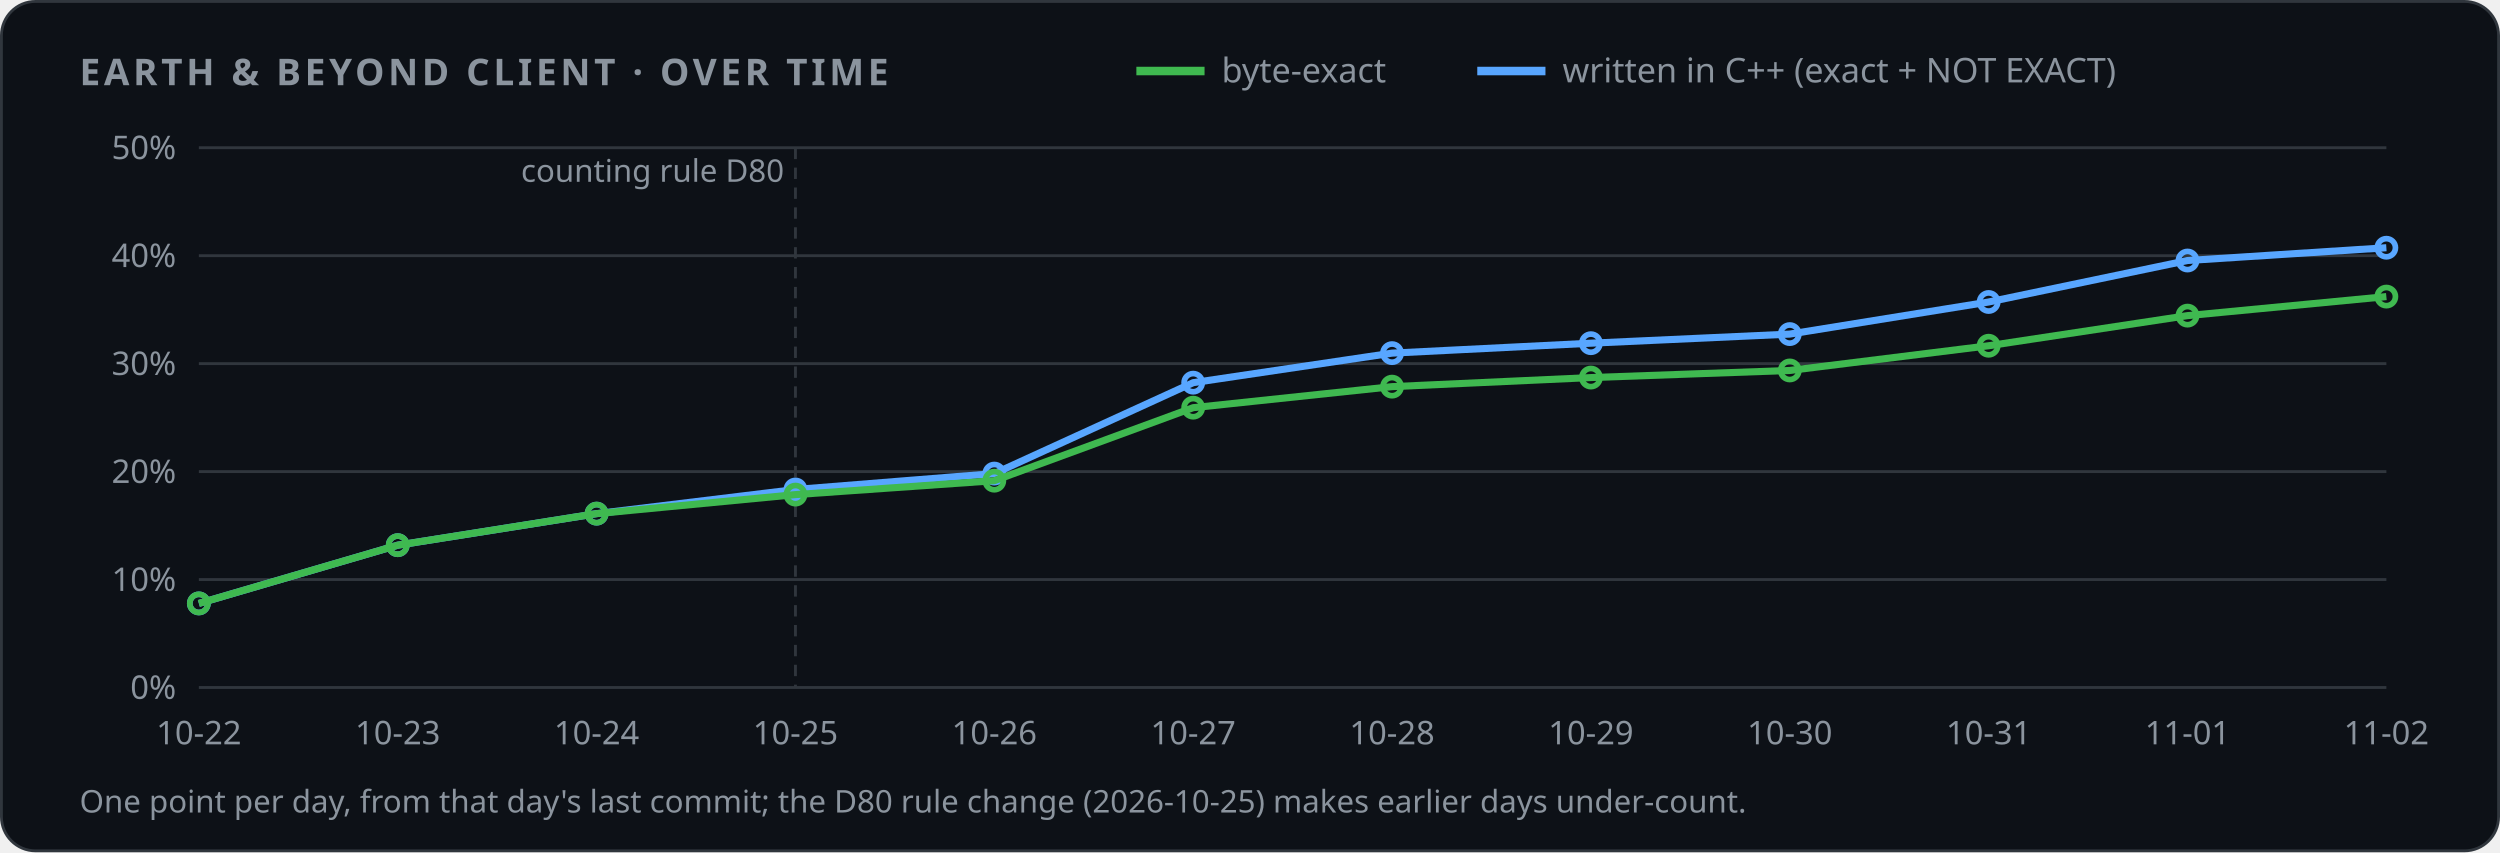
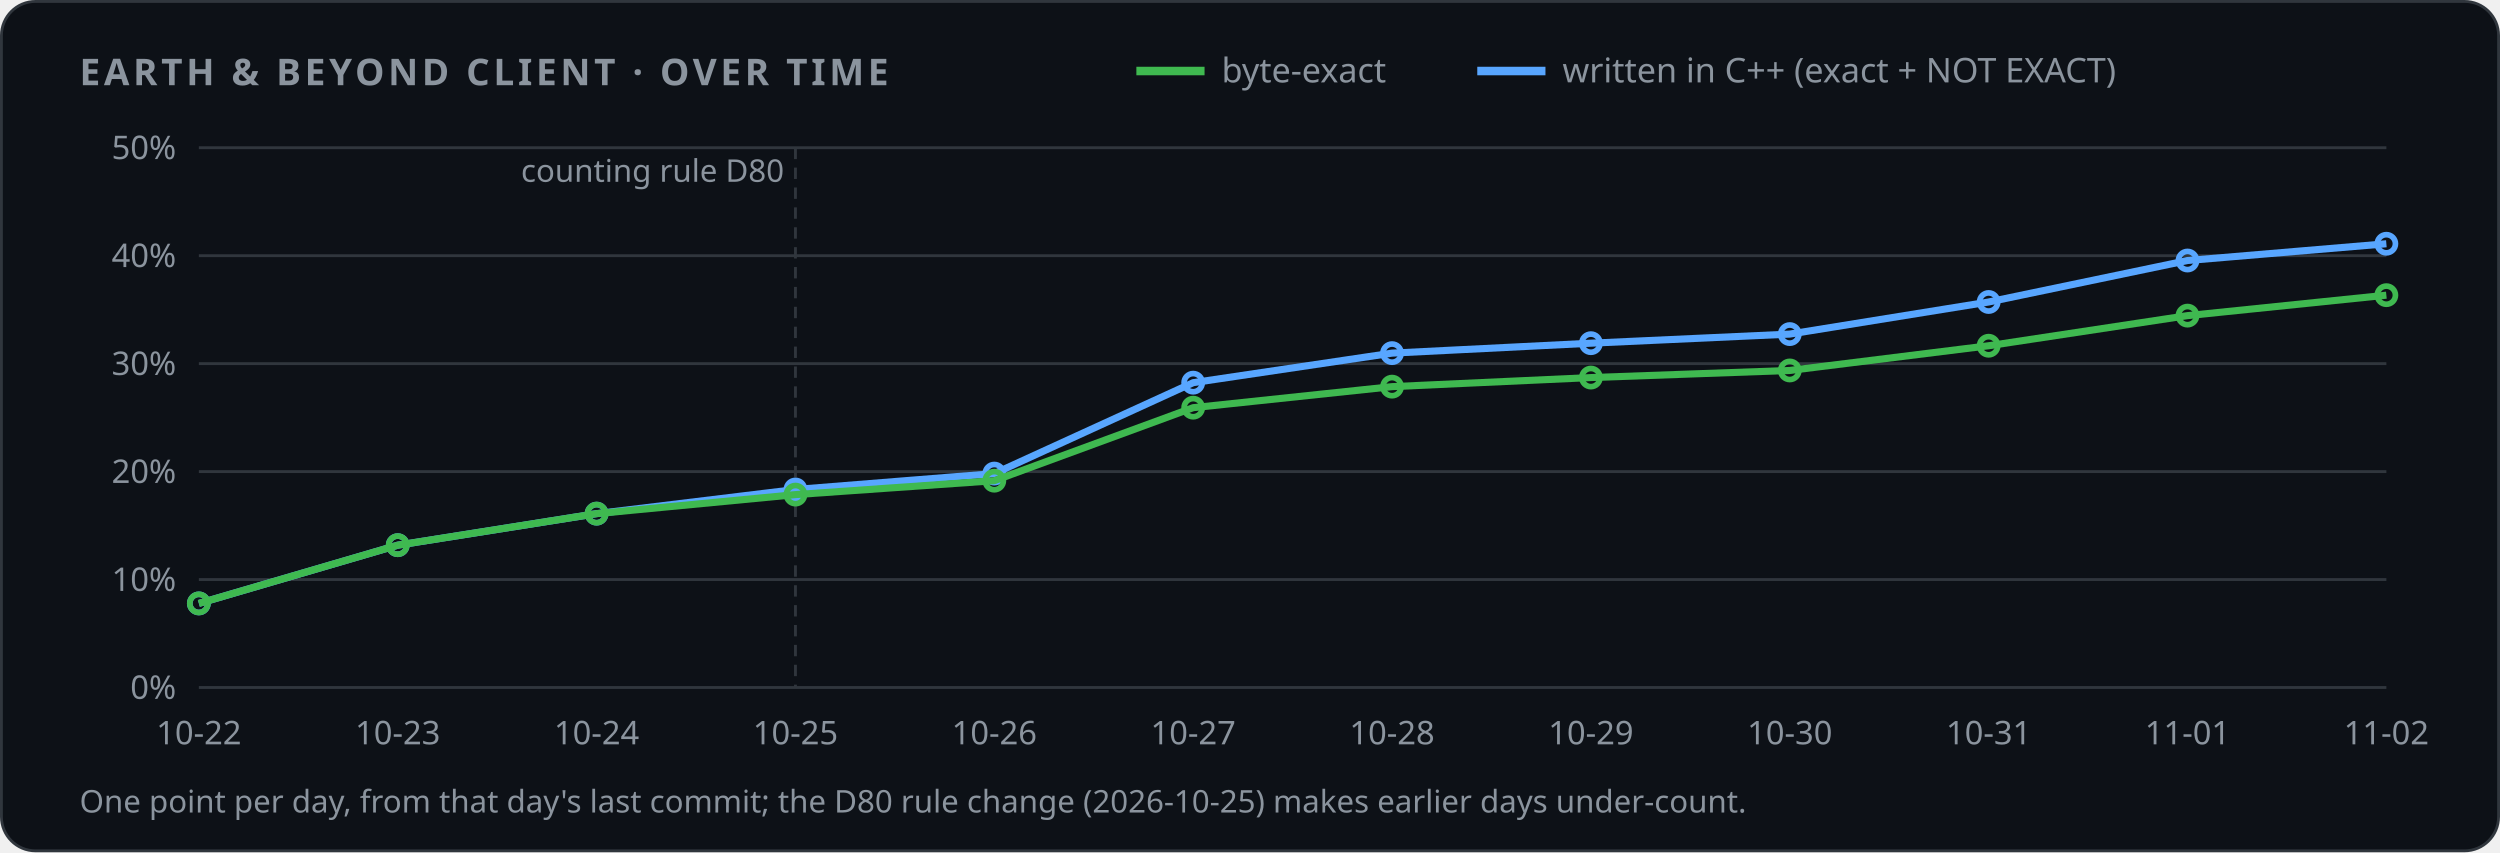
<svg xmlns="http://www.w3.org/2000/svg" width="880" height="300" viewBox="0 0 880 300" role="img" aria-labelledby="title desc">
  <style>
    .card { fill: #0d1117; stroke: #30363d; } .strong { fill: #f0f6fc; } .muted { fill: #8b949e; }
    .grid { stroke: #30363d; } .up { fill: #3fb950; } .down { fill: #f85149; }
    .s-exact { fill: #3fb950; } .s-notexact { fill: #d29922; } .s-stub { fill: #a371f7; }
    .s-third { fill: #238636; } .s-linker { fill: #1b4d2b; } .s-unattr { fill: #30363d; }
    .l-exact { stroke: #3fb950; } .l-written { stroke: #58a6ff; }
    @media (prefers-color-scheme: light) {
      .card { fill: #ffffff; stroke: #d0d7de; } .strong { fill: #1f2328; } .muted { fill: #59636e; }
      .grid { stroke: #d0d7de; } .up { fill: #1a7f37; } .down { fill: #cf222e; }
      .s-exact { fill: #1a7f37; } .s-third { fill: #4ac26b; } .s-linker { fill: #aceebb; } .s-unattr { fill: #d0d7de; }
      .l-exact { stroke: #1a7f37; } .l-written { stroke: #0969da; }
    }
  </style>
  <rect class="card" x="0.5" y="0.5" width="879" height="299" rx="12" />
  <g font-family="-apple-system,BlinkMacSystemFont,'Segoe UI','Noto Sans',Helvetica,Arial,sans-serif">
    <text x="28" y="30" class="muted" font-size="13" font-weight="600" letter-spacing="1.3">EARTH &amp; BEYOND CLIENT · OVER TIME</text>
    <line x1="400" x2="424" y1="25" y2="25" class="l-exact" stroke-width="3" />
    <text x="430" y="29" class="muted" font-size="12">byte-exact</text>
    <line x1="520" x2="544" y1="25" y2="25" class="l-written" stroke-width="3" />
    <text x="550" y="29" class="muted" font-size="12">written in C++ (exact + NOT EXACT)</text>
    <line x1="70" x2="840" y1="242.0" y2="242.0" class="grid" />
    <text x="62" y="246.0" class="muted" font-size="11.5" text-anchor="end">0%</text>
    <line x1="70" x2="840" y1="204.0" y2="204.0" class="grid" />
    <text x="62" y="208.0" class="muted" font-size="11.5" text-anchor="end">10%</text>
    <line x1="70" x2="840" y1="166.0" y2="166.0" class="grid" />
    <text x="62" y="170.0" class="muted" font-size="11.5" text-anchor="end">20%</text>
    <line x1="70" x2="840" y1="128.0" y2="128.0" class="grid" />
    <text x="62" y="132.0" class="muted" font-size="11.5" text-anchor="end">30%</text>
    <line x1="70" x2="840" y1="90.0" y2="90.0" class="grid" />
    <text x="62" y="94.0" class="muted" font-size="11.5" text-anchor="end">40%</text>
    <line x1="70" x2="840" y1="52.0" y2="52.0" class="grid" />
    <text x="62" y="56.0" class="muted" font-size="11.5" text-anchor="end">50%</text>
    <text x="70.0" y="262" class="muted" font-size="11.5" text-anchor="middle">10-22</text>
    <text x="140.0" y="262" class="muted" font-size="11.5" text-anchor="middle">10-23</text>
    <text x="210.0" y="262" class="muted" font-size="11.5" text-anchor="middle">10-24</text>
    <text x="280.0" y="262" class="muted" font-size="11.5" text-anchor="middle">10-25</text>
    <text x="350.0" y="262" class="muted" font-size="11.5" text-anchor="middle">10-26</text>
    <text x="420.0" y="262" class="muted" font-size="11.5" text-anchor="middle">10-27</text>
    <text x="490.0" y="262" class="muted" font-size="11.5" text-anchor="middle">10-28</text>
    <text x="560.0" y="262" class="muted" font-size="11.5" text-anchor="middle">10-29</text>
    <text x="630.0" y="262" class="muted" font-size="11.5" text-anchor="middle">10-30</text>
    <text x="700.0" y="262" class="muted" font-size="11.5" text-anchor="middle">10-31</text>
    <text x="770.0" y="262" class="muted" font-size="11.5" text-anchor="middle">11-01</text>
    <text x="840.0" y="262" class="muted" font-size="11.5" text-anchor="middle">11-02</text>
    <line x1="280.0" x2="280.0" y1="52" y2="242" class="grid" stroke-dasharray="4 3" />
    <text x="276.0" y="64" class="muted" font-size="11" text-anchor="end">counting rule D80</text>
-     <polyline points="70.0,212.4 140.0,191.9 210.0,180.8 280.0,172.3 350.0,166.7 420.0,134.7 490.0,124.3 560.0,120.8 630.0,117.6 700.0,106.3 770.0,91.7 840.0,87.2" fill="none" class="l-written" stroke-width="2.5" stroke-linejoin="round" />
+     <polyline points="70.0,212.4 140.0,191.9 210.0,180.8 280.0,172.3 350.0,166.7 420.0,134.7 490.0,124.3 560.0,120.8 630.0,117.6 700.0,106.3 770.0,91.7 840.0,85.8" fill="none" class="l-written" stroke-width="2.5" stroke-linejoin="round" />
    <circle cx="70.0" cy="212.4" r="3.2" class="l-written" fill="none" stroke-width="2" />
    <circle cx="140.0" cy="191.9" r="3.2" class="l-written" fill="none" stroke-width="2" />
    <circle cx="210.0" cy="180.8" r="3.2" class="l-written" fill="none" stroke-width="2" />
    <circle cx="280.0" cy="172.3" r="3.2" class="l-written" fill="none" stroke-width="2" />
    <circle cx="350.0" cy="166.7" r="3.2" class="l-written" fill="none" stroke-width="2" />
    <circle cx="420.0" cy="134.7" r="3.2" class="l-written" fill="none" stroke-width="2" />
    <circle cx="490.0" cy="124.3" r="3.2" class="l-written" fill="none" stroke-width="2" />
    <circle cx="560.0" cy="120.8" r="3.2" class="l-written" fill="none" stroke-width="2" />
    <circle cx="630.0" cy="117.6" r="3.2" class="l-written" fill="none" stroke-width="2" />
    <circle cx="700.0" cy="106.3" r="3.2" class="l-written" fill="none" stroke-width="2" />
    <circle cx="770.0" cy="91.7" r="3.2" class="l-written" fill="none" stroke-width="2" />
-     <circle cx="840.0" cy="87.2" r="3.2" class="l-written" fill="none" stroke-width="2" />
-     <polyline points="70.0,212.4 140.0,191.9 210.0,180.8 280.0,174.1 350.0,169.2 420.0,143.5 490.0,136.1 560.0,132.9 630.0,130.4 700.0,121.7 770.0,111.1 840.0,104.4" fill="none" class="l-exact" stroke-width="2.5" stroke-linejoin="round" />
+     <circle cx="840.0" cy="85.8" r="3.2" class="l-written" fill="none" stroke-width="2" />
+     <polyline points="70.0,212.4 140.0,191.9 210.0,180.8 280.0,174.1 350.0,169.2 420.0,143.5 490.0,136.1 560.0,132.9 630.0,130.4 700.0,121.7 770.0,111.1 840.0,103.9" fill="none" class="l-exact" stroke-width="2.5" stroke-linejoin="round" />
    <circle cx="70.0" cy="212.4" r="3.2" class="l-exact" fill="none" stroke-width="2" />
    <circle cx="140.0" cy="191.9" r="3.2" class="l-exact" fill="none" stroke-width="2" />
    <circle cx="210.0" cy="180.8" r="3.2" class="l-exact" fill="none" stroke-width="2" />
    <circle cx="280.0" cy="174.1" r="3.2" class="l-exact" fill="none" stroke-width="2" />
    <circle cx="350.0" cy="169.2" r="3.2" class="l-exact" fill="none" stroke-width="2" />
    <circle cx="420.0" cy="143.5" r="3.2" class="l-exact" fill="none" stroke-width="2" />
    <circle cx="490.0" cy="136.1" r="3.2" class="l-exact" fill="none" stroke-width="2" />
    <circle cx="560.0" cy="132.9" r="3.2" class="l-exact" fill="none" stroke-width="2" />
    <circle cx="630.0" cy="130.4" r="3.2" class="l-exact" fill="none" stroke-width="2" />
    <circle cx="700.0" cy="121.7" r="3.2" class="l-exact" fill="none" stroke-width="2" />
    <circle cx="770.0" cy="111.1" r="3.2" class="l-exact" fill="none" stroke-width="2" />
-     <circle cx="840.0" cy="104.4" r="3.2" class="l-exact" fill="none" stroke-width="2" />
+     <circle cx="840.0" cy="103.9" r="3.2" class="l-exact" fill="none" stroke-width="2" />
    <text x="28" y="286" class="muted" font-size="11">One point per day, from that day's last commit; the D80 rule change (2026-10-25) makes earlier days under-count.</text>
  </g>
</svg>
